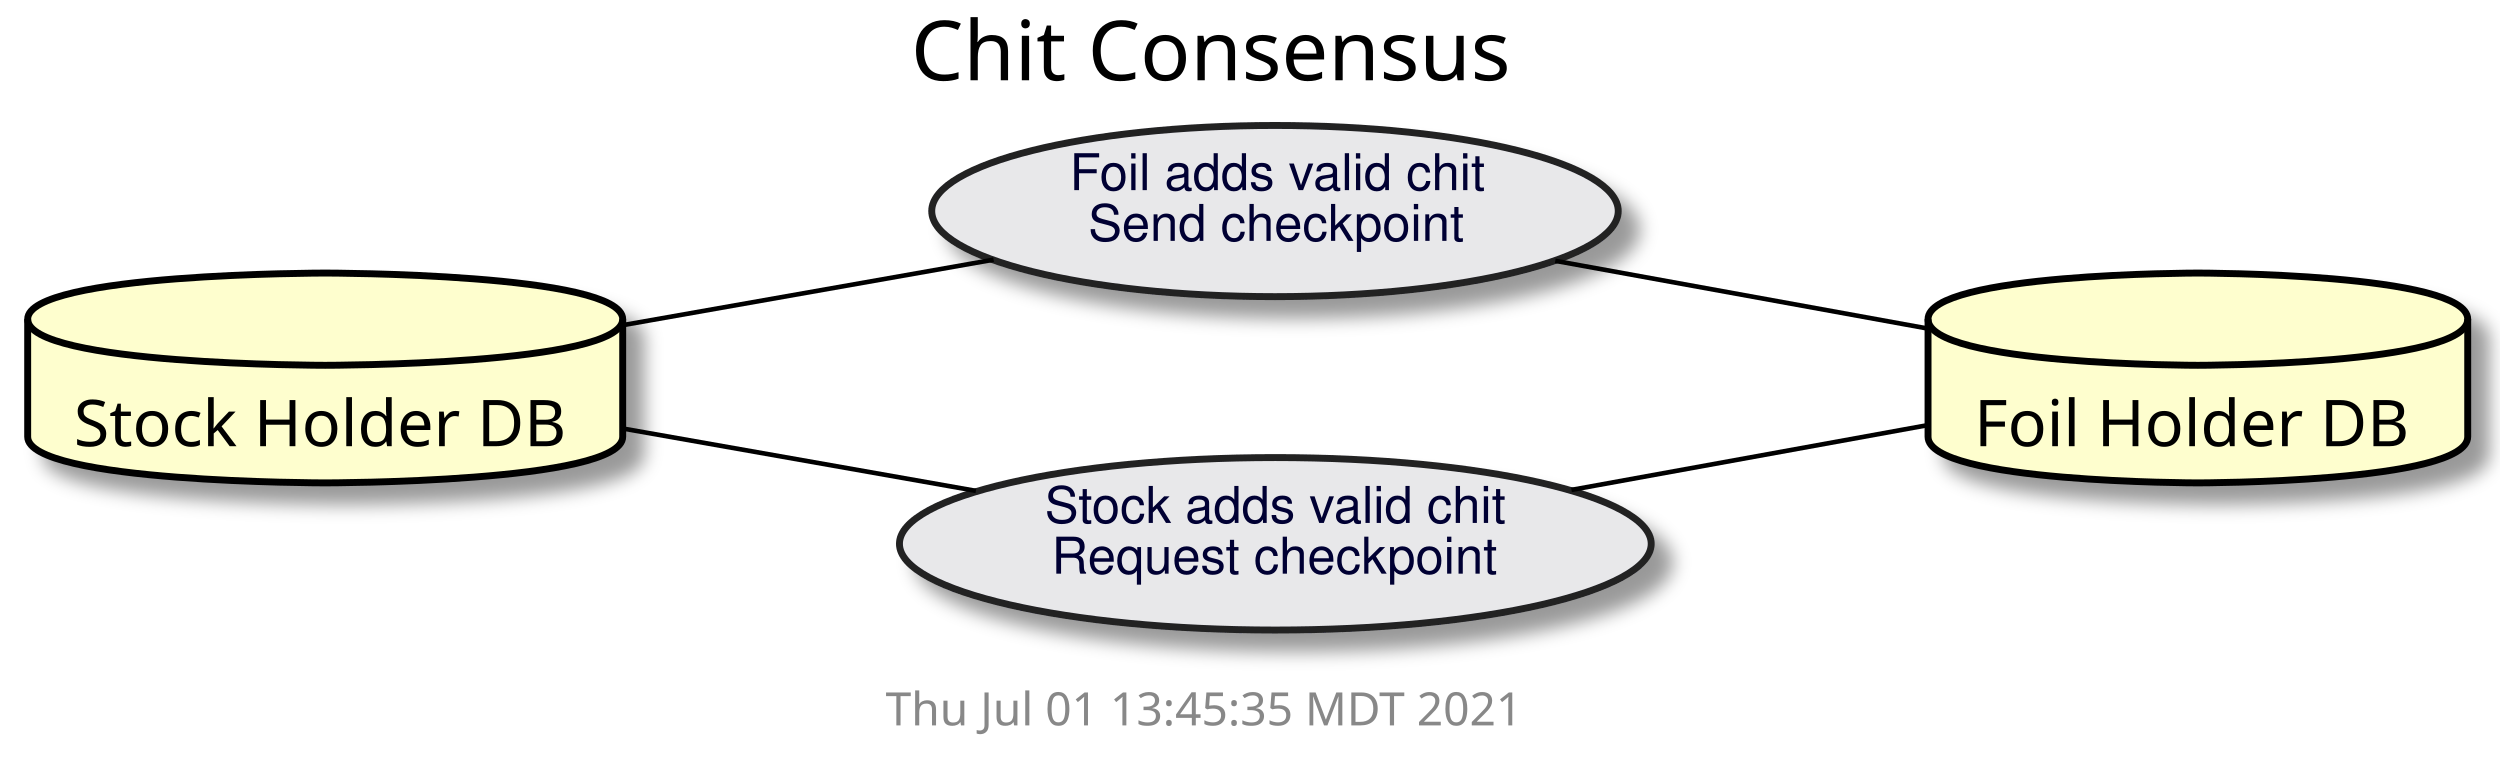
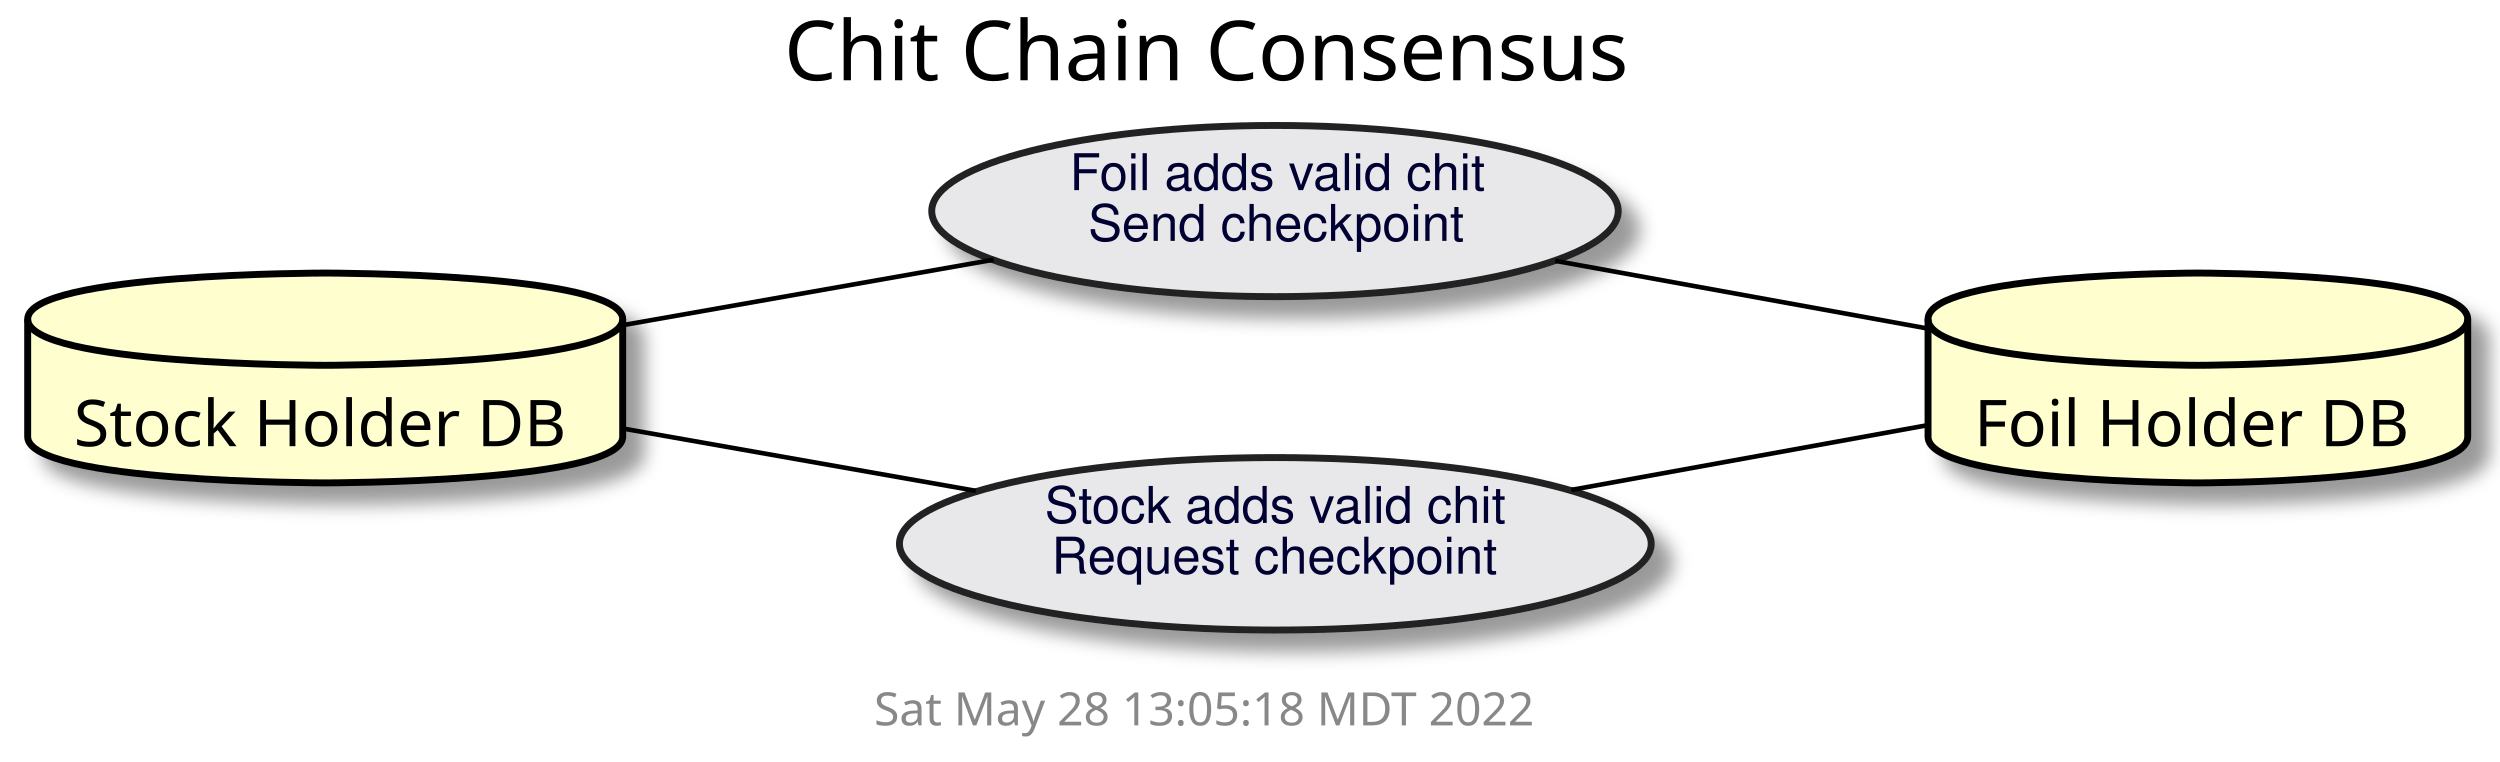
- <svg xmlns="http://www.w3.org/2000/svg" contentScriptType="application/ecmascript" contentStyleType="text/css" height="165px" preserveAspectRatio="none" style="width:542px;height:165px;" version="1.1" viewBox="0 0 542 165" width="542px" zoomAndPan="magnify">
+ <svg xmlns="http://www.w3.org/2000/svg" contentScriptType="application/ecmascript" contentStyleType="text/css" height="165px" preserveAspectRatio="none" style="width:542px;height:165px;background:#FFFFFF;" version="1.1" viewBox="0 0 542 165" width="542px" zoomAndPan="magnify">
  <defs>
-     <filter height="300%" id="fnzaa51ypxzih" width="300%" x="-1" y="-1">
+     <filter height="300%" id="f1258iaavvmlv2" width="300%" x="-1" y="-1">
      <feGaussianBlur result="blurOut" stdDeviation="2.0" />
      <feColorMatrix in="blurOut" result="blurOut2" type="matrix" values="0 0 0 0 0 0 0 0 0 0 0 0 0 0 0 0 0 0 .4 0" />
      <feOffset dx="4.0" dy="4.0" in="blurOut2" result="blurOut3" />
      <feBlend in="SourceGraphic" in2="blurOut3" mode="normal" />
    </filter>
  </defs>
  <g>
-     <text fill="#000000" font-family="sans-serif" font-size="18" lengthAdjust="spacing" textLength="134" x="197.5" y="17.402">Chit Consensus</text>
-     <path d="M6,69.199 C6,59.199 70.5,59.199 70.5,59.199 C70.5,59.199 135,59.199 135,69.199 L135,94.688 C135,104.688 70.5,104.688 70.5,104.688 C70.5,104.688 6,104.688 6,94.688 L6,69.199 " fill="#FEFECE" filter="url(#fnzaa51ypxzih)" style="stroke:#000000;stroke-width:1.5;" />
+     <text fill="#000000" font-family="sans-serif" font-size="18" lengthAdjust="spacing" textLength="189" x="170" y="17.402">Chit Chain Consensus</text>
+     <path d="M6,69.199 C6,59.199 70.5,59.199 70.5,59.199 C70.5,59.199 135,59.199 135,69.199 L135,94.688 C135,104.688 70.5,104.688 70.5,104.688 C70.5,104.688 6,104.688 6,94.688 L6,69.199 " fill="#FEFECE" filter="url(#f1258iaavvmlv2)" style="stroke:#000000;stroke-width:1.5;" />
    <path d="M6,69.199 C6,79.199 70.5,79.199 70.5,79.199 C70.5,79.199 135,79.199 135,69.199 " fill="none" style="stroke:#000000;stroke-width:1.5;" />
    <text fill="#000000" font-family="sans-serif" font-size="14" lengthAdjust="spacing" textLength="109" x="16" y="96.734">Stock Holder DB</text>
-     <path d="M418,69.199 C418,59.199 476.5,59.199 476.5,59.199 C476.5,59.199 535,59.199 535,69.199 L535,94.688 C535,104.688 476.5,104.688 476.5,104.688 C476.5,104.688 418,104.688 418,94.688 L418,69.199 " fill="#FEFECE" filter="url(#fnzaa51ypxzih)" style="stroke:#000000;stroke-width:1.5;" />
+     <path d="M418,69.199 C418,59.199 476.5,59.199 476.5,59.199 C476.5,59.199 535,59.199 535,69.199 L535,94.688 C535,104.688 476.5,104.688 476.5,104.688 C476.5,104.688 418,104.688 418,94.688 L418,69.199 " fill="#FEFECE" filter="url(#f1258iaavvmlv2)" style="stroke:#000000;stroke-width:1.5;" />
    <path d="M418,69.199 C418,79.199 476.5,79.199 476.5,79.199 C476.5,79.199 535,79.199 535,69.199 " fill="none" style="stroke:#000000;stroke-width:1.5;" />
    <text fill="#000000" font-family="sans-serif" font-size="14" lengthAdjust="spacing" textLength="97" x="428" y="96.734">Foil Holder DB</text>
-     <ellipse cx="276.418" cy="45.756" fill="#E8E8EA" filter="url(#fnzaa51ypxzih)" rx="74.418" ry="18.556" style="stroke:#202024;stroke-width:1.5;" />
+     <ellipse cx="276.418" cy="45.756" fill="#E8E8EA" filter="url(#f1258iaavvmlv2)" rx="74.418" ry="18.556" style="stroke:#202024;stroke-width:1.5;" />
    <text fill="#000033" font-family="Helvetica" font-size="11" lengthAdjust="spacing" textLength="89" x="231.918" y="41.226">Foil adds valid chit</text>
    <text fill="#000033" font-family="Helvetica" font-size="11" lengthAdjust="spacing" textLength="81" x="235.918" y="52.226">Send checkpoint</text>
-     <ellipse cx="276.492" cy="117.898" fill="#E8E8EA" filter="url(#fnzaa51ypxzih)" rx="81.492" ry="18.698" style="stroke:#202024;stroke-width:1.5;" />
+     <ellipse cx="276.492" cy="117.898" fill="#E8E8EA" filter="url(#f1258iaavvmlv2)" rx="81.492" ry="18.698" style="stroke:#202024;stroke-width:1.5;" />
    <text fill="#000033" font-family="Helvetica" font-size="11" lengthAdjust="spacing" textLength="100" x="226.492" y="113.368">Stock adds valid chit</text>
    <text fill="#000033" font-family="Helvetica" font-size="11" lengthAdjust="spacing" textLength="97" x="227.992" y="124.368">Request checkpoint</text>
    <path d="M135.21,70.459 C160.81,65.939 190.18,60.759 215.41,56.299 " fill="none" id="stock-foilAdd" style="stroke:#000000;stroke-width:1.0;" />
    <path d="M337.18,56.549 C362.8,61.209 392.61,66.629 417.99,71.239 " fill="none" id="foilAdd-foil" style="stroke:#000000;stroke-width:1.0;" />
    <path d="M135.21,92.939 C159.52,97.229 187.24,102.119 211.57,106.419 " fill="none" id="stock-stockAdd" style="stroke:#000000;stroke-width:1.0;" />
    <path d="M340.69,106.209 C365.48,101.699 393.72,96.569 417.94,92.169 " fill="none" id="stockAdd-foil" style="stroke:#000000;stroke-width:1.0;" />
-     <text fill="#888888" font-family="sans-serif" font-size="10" lengthAdjust="spacing" textLength="145" x="192" y="157.264">Thu Jul 01 13:45:35 MDT 2021</text>
+     <text fill="#888888" font-family="sans-serif" font-size="10" lengthAdjust="spacing" textLength="150" x="189.5" y="157.264">Sat May 28 13:05:18 MDT 2022</text>
  </g>
</svg>
